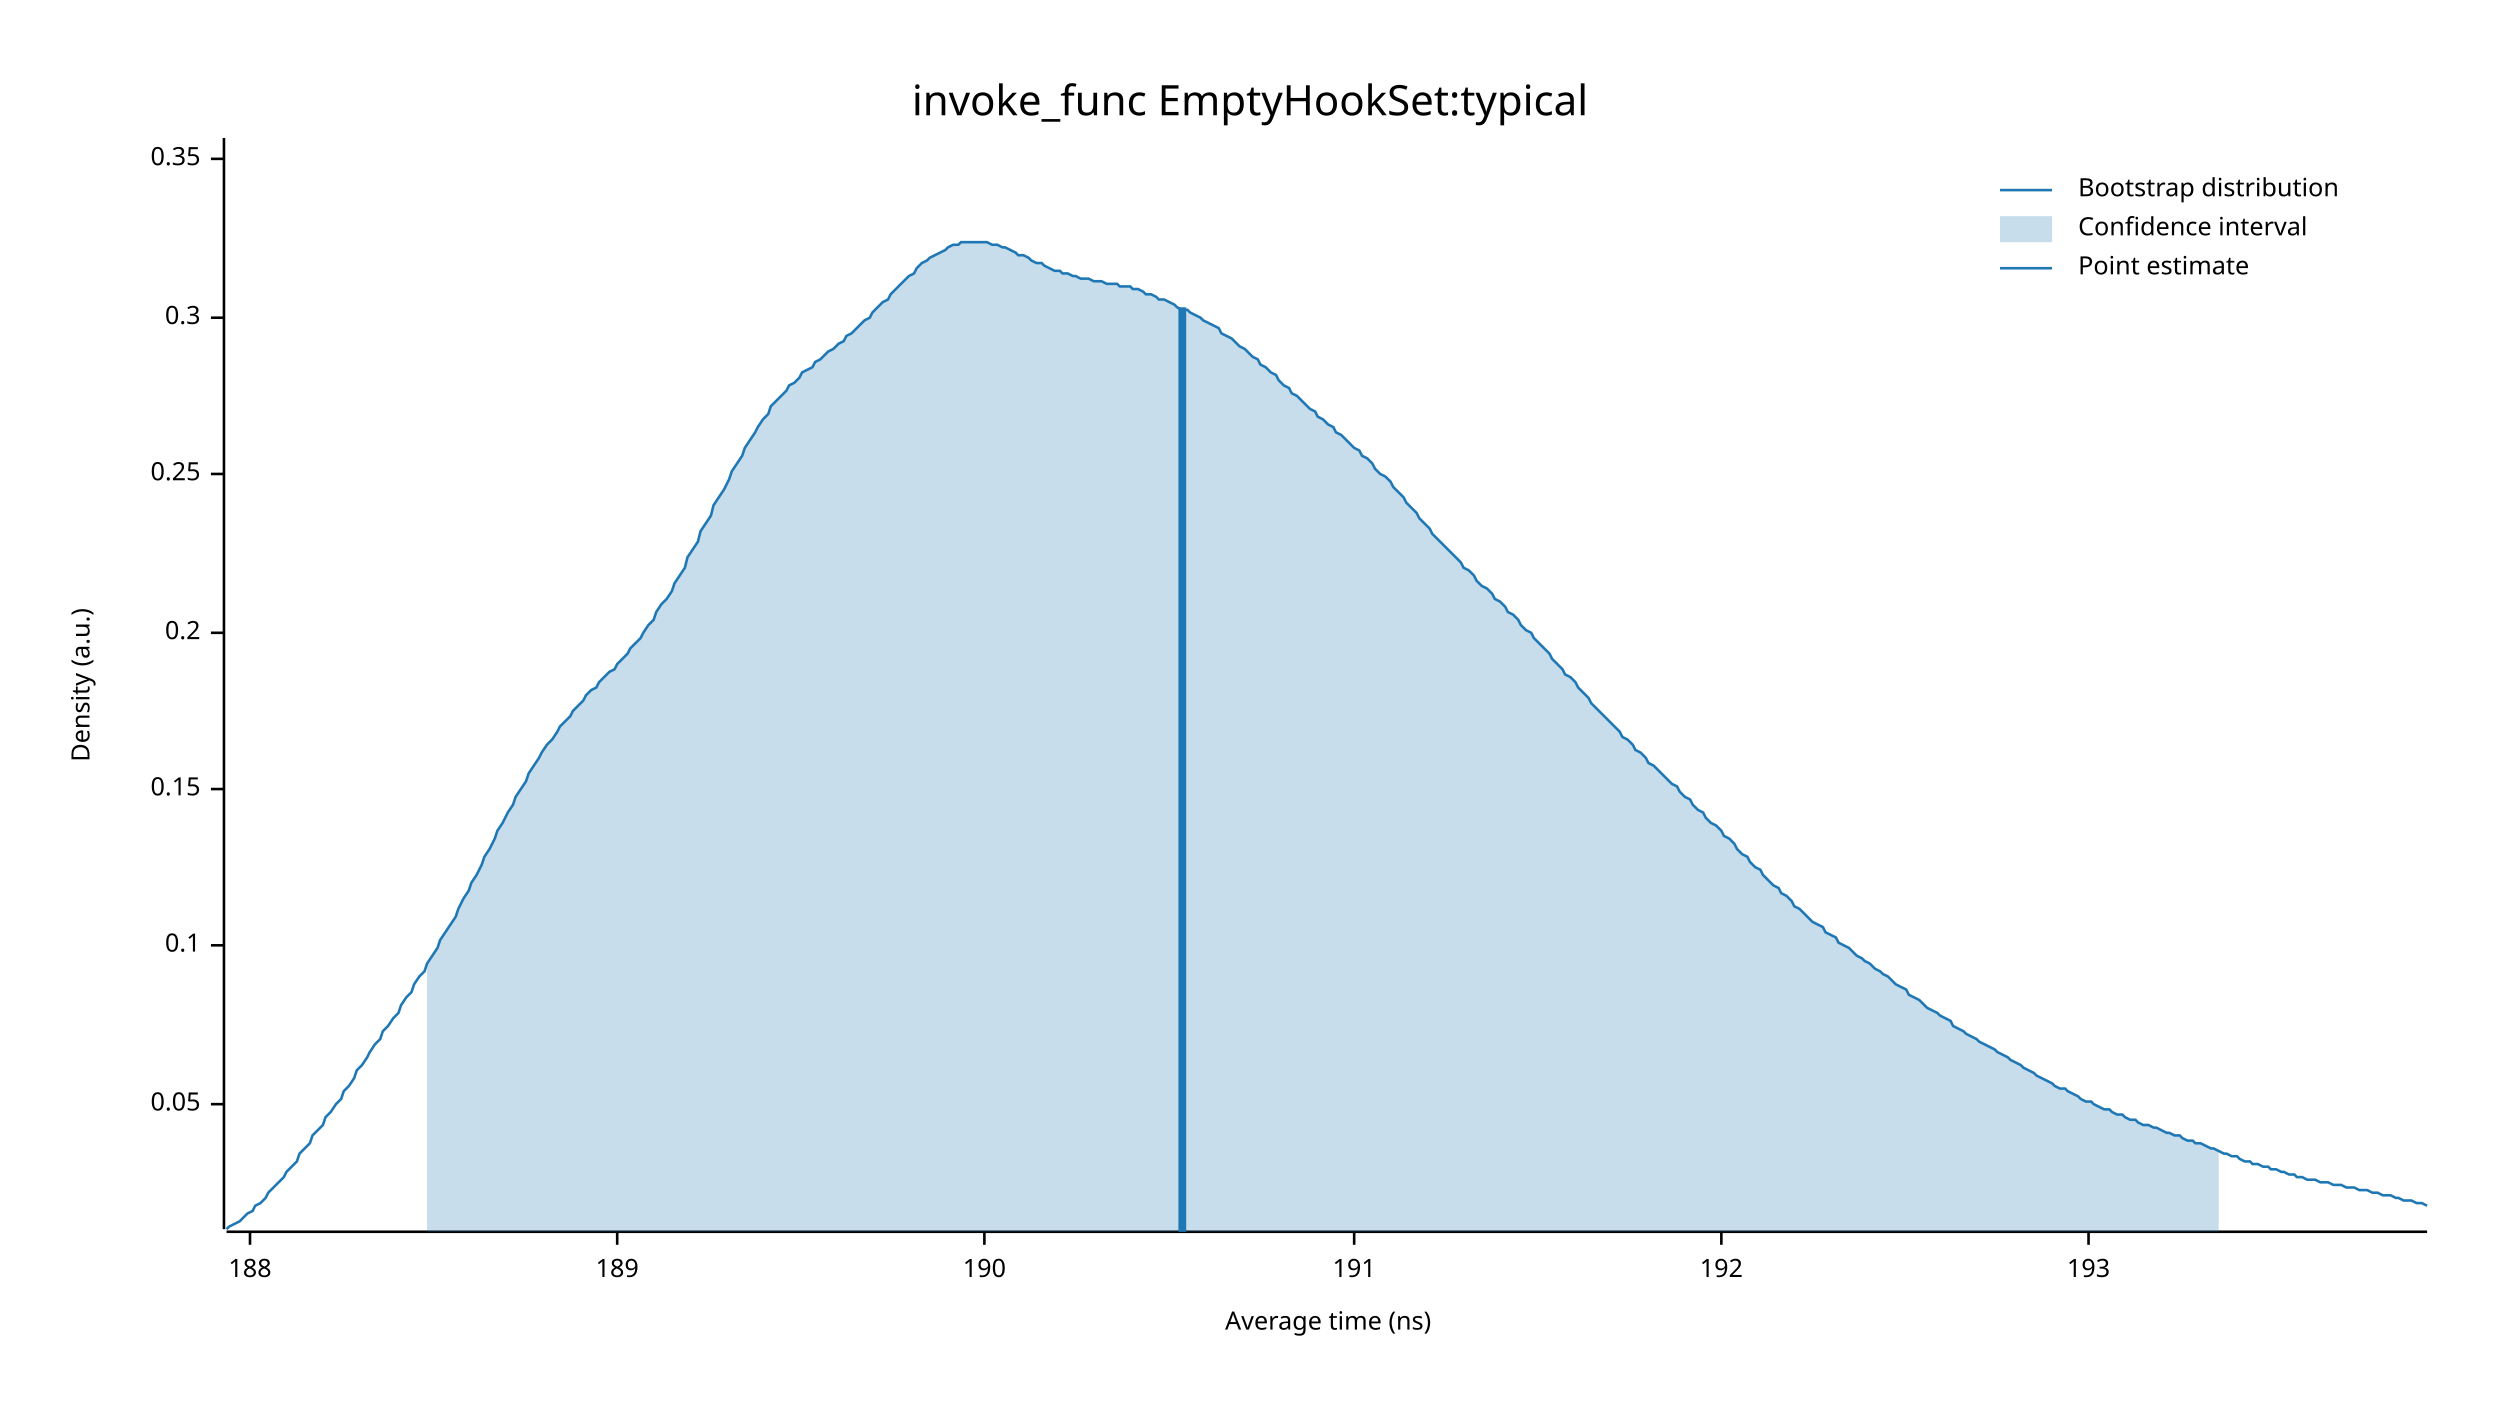
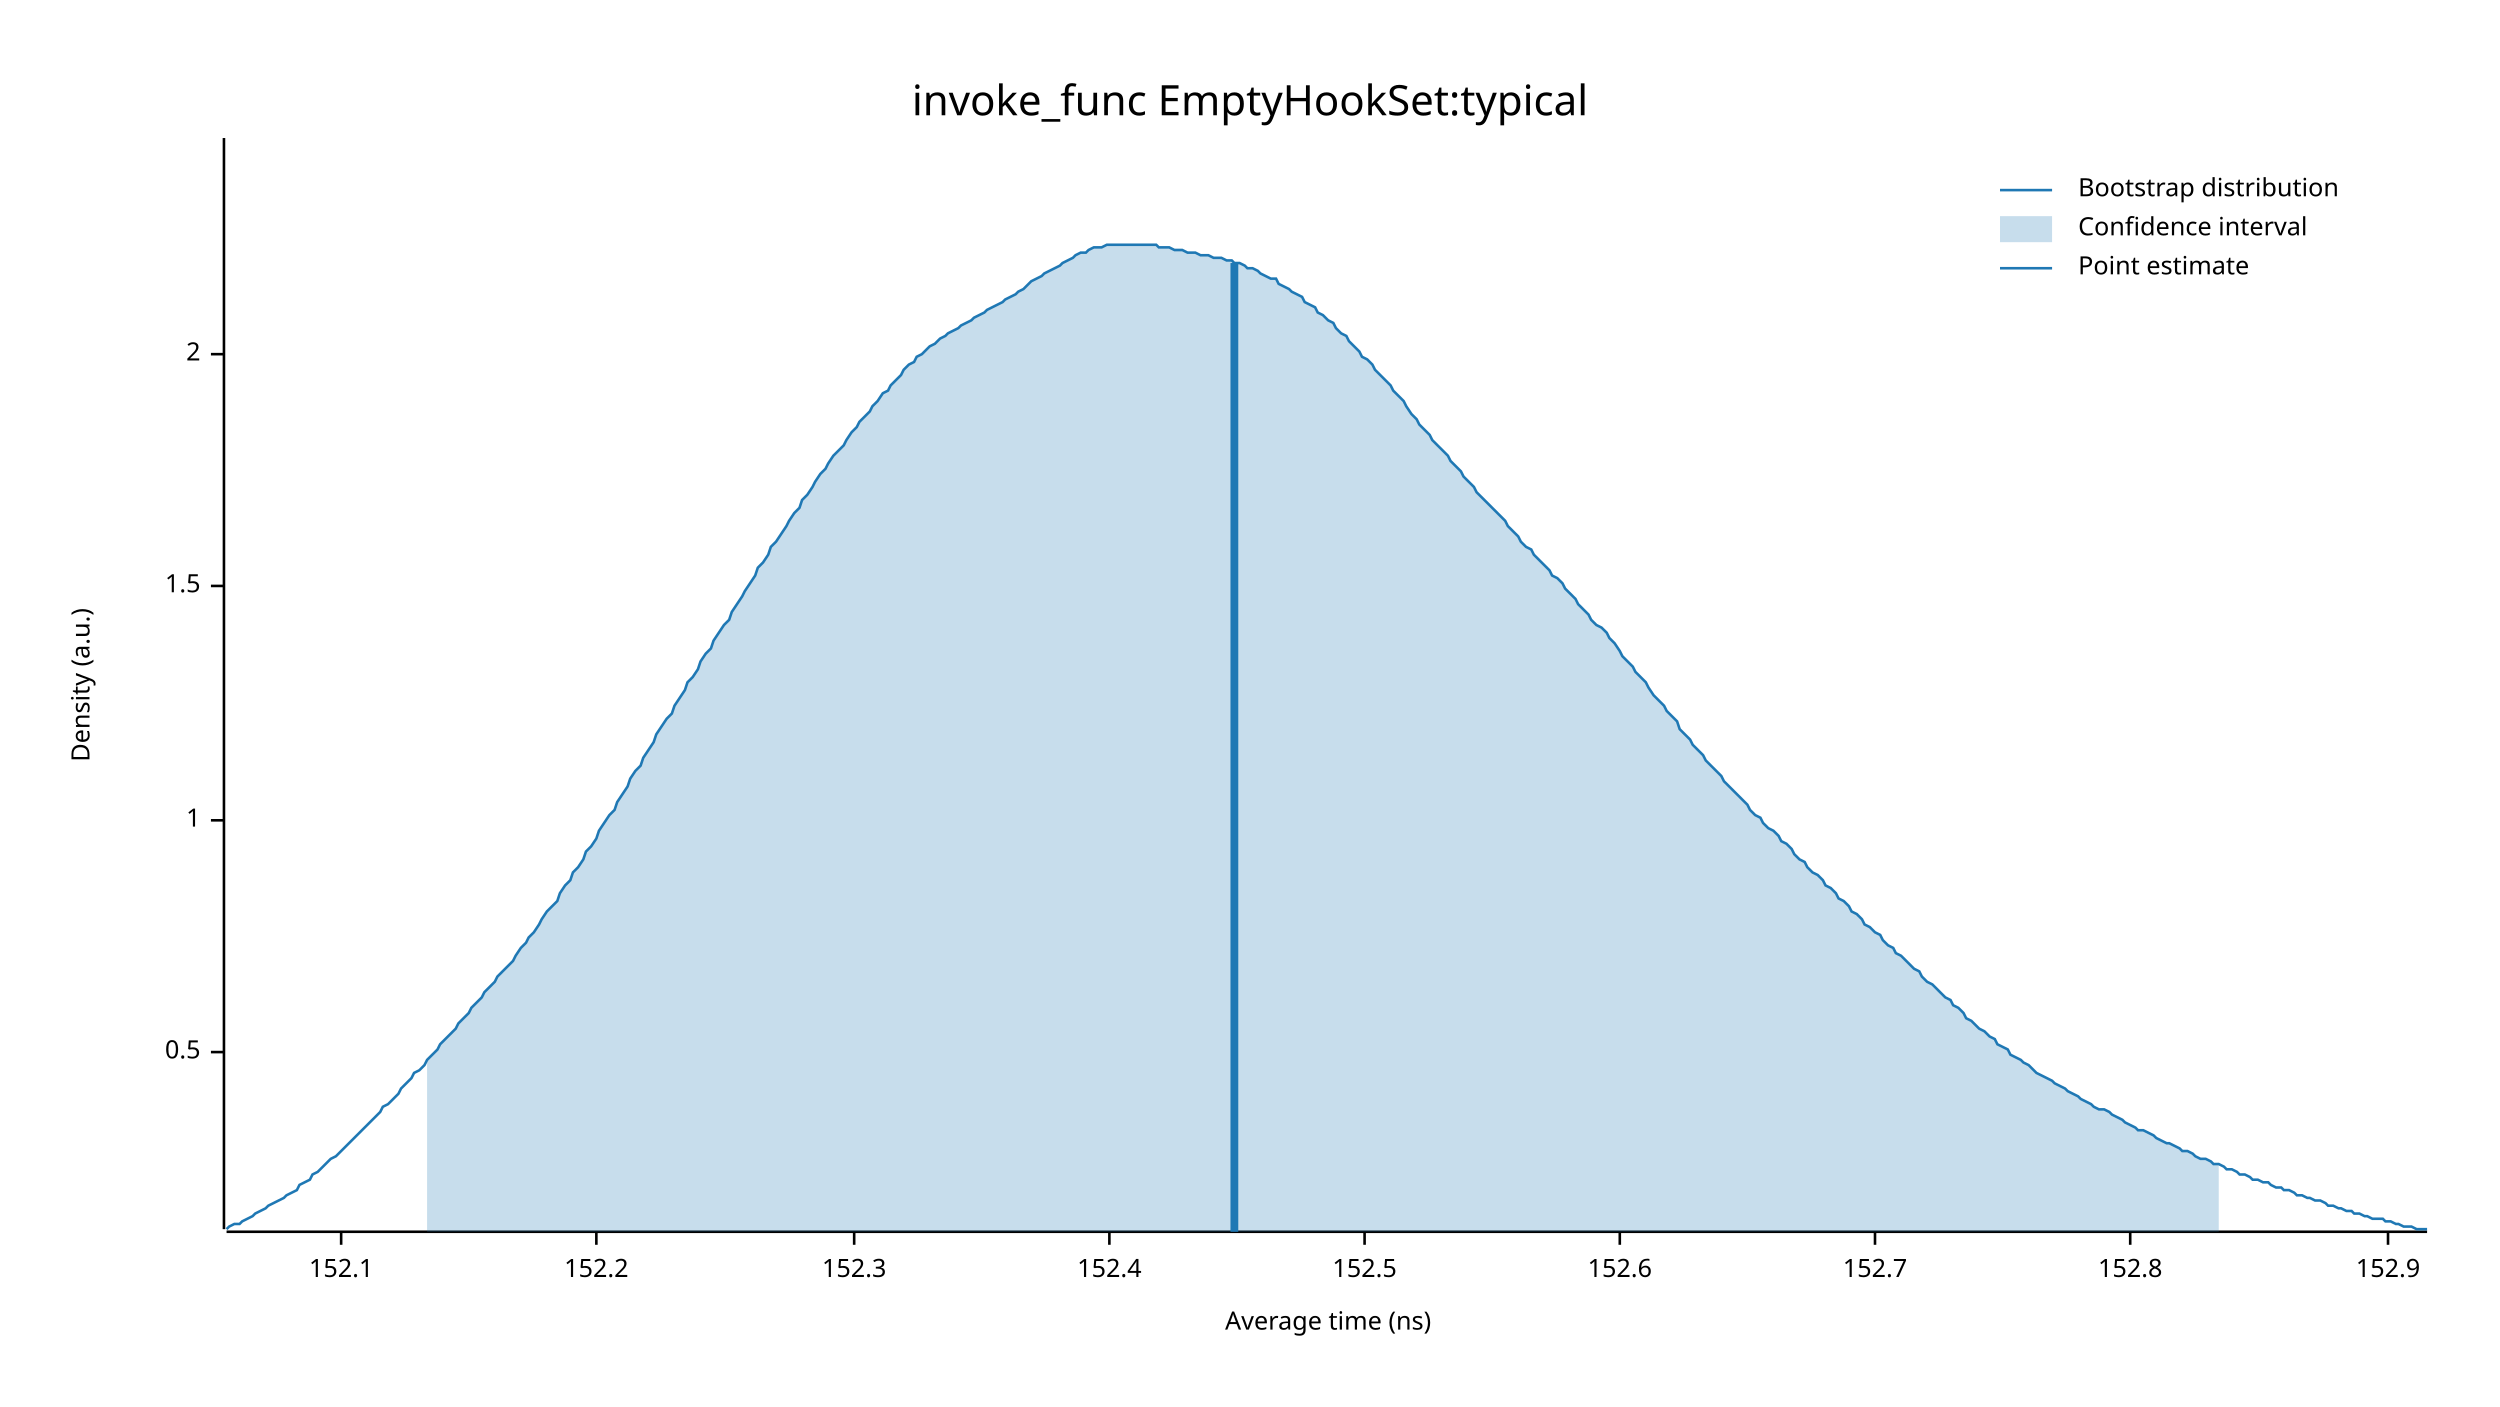
<svg xmlns="http://www.w3.org/2000/svg" width="960" height="540" viewBox="0 0 960 540">
  <text x="480" y="32" dy="0.76em" text-anchor="middle" font-family="sans-serif" font-size="16.129" opacity="1" fill="#000000">
invoke_func EmptyHookSet:typical
</text>
  <text x="27" y="263" dy="0.76em" text-anchor="middle" font-family="sans-serif" font-size="9.677" opacity="1" fill="#000000" transform="rotate(270, 27, 263)">
Density (a.u.)
</text>
  <text x="510" y="513" dy="-0.5ex" text-anchor="middle" font-family="sans-serif" font-size="9.677" opacity="1" fill="#000000">
Average time (ns)
</text>
  <polyline fill="none" opacity="1" stroke="#000000" stroke-width="1" points="86,53 86,472 " />
-   <text x="77" y="424" dy="0.5ex" text-anchor="end" font-family="sans-serif" font-size="9.677" opacity="1" fill="#000000">
- 0.05
+   <text x="77" y="404" dy="0.5ex" text-anchor="end" font-family="sans-serif" font-size="9.677" opacity="1" fill="#000000">
+ 0.5
</text>
-   <polyline fill="none" opacity="1" stroke="#000000" stroke-width="1" points="81,424 86,424 " />
-   <text x="77" y="363" dy="0.5ex" text-anchor="end" font-family="sans-serif" font-size="9.677" opacity="1" fill="#000000">
- 0.1
+   <polyline fill="none" opacity="1" stroke="#000000" stroke-width="1" points="81,404 86,404 " />
+   <text x="77" y="315" dy="0.5ex" text-anchor="end" font-family="sans-serif" font-size="9.677" opacity="1" fill="#000000">
+ 1
</text>
-   <polyline fill="none" opacity="1" stroke="#000000" stroke-width="1" points="81,363 86,363 " />
-   <text x="77" y="303" dy="0.5ex" text-anchor="end" font-family="sans-serif" font-size="9.677" opacity="1" fill="#000000">
- 0.15
+   <polyline fill="none" opacity="1" stroke="#000000" stroke-width="1" points="81,315 86,315 " />
+   <text x="77" y="225" dy="0.5ex" text-anchor="end" font-family="sans-serif" font-size="9.677" opacity="1" fill="#000000">
+ 1.5
</text>
-   <polyline fill="none" opacity="1" stroke="#000000" stroke-width="1" points="81,303 86,303 " />
-   <text x="77" y="243" dy="0.5ex" text-anchor="end" font-family="sans-serif" font-size="9.677" opacity="1" fill="#000000">
- 0.2
+   <polyline fill="none" opacity="1" stroke="#000000" stroke-width="1" points="81,225 86,225 " />
+   <text x="77" y="136" dy="0.5ex" text-anchor="end" font-family="sans-serif" font-size="9.677" opacity="1" fill="#000000">
+ 2
</text>
-   <polyline fill="none" opacity="1" stroke="#000000" stroke-width="1" points="81,243 86,243 " />
-   <text x="77" y="182" dy="0.5ex" text-anchor="end" font-family="sans-serif" font-size="9.677" opacity="1" fill="#000000">
- 0.25
+   <polyline fill="none" opacity="1" stroke="#000000" stroke-width="1" points="81,136 86,136 " />
+   <polyline fill="none" opacity="1" stroke="#000000" stroke-width="1" points="87,473 932,473 " />
+   <text x="131" y="483" dy="0.76em" text-anchor="middle" font-family="sans-serif" font-size="9.677" opacity="1" fill="#000000">
+ 152.1
</text>
-   <polyline fill="none" opacity="1" stroke="#000000" stroke-width="1" points="81,182 86,182 " />
-   <text x="77" y="122" dy="0.5ex" text-anchor="end" font-family="sans-serif" font-size="9.677" opacity="1" fill="#000000">
- 0.3
+   <polyline fill="none" opacity="1" stroke="#000000" stroke-width="1" points="131,473 131,478 " />
+   <text x="229" y="483" dy="0.76em" text-anchor="middle" font-family="sans-serif" font-size="9.677" opacity="1" fill="#000000">
+ 152.2
</text>
-   <polyline fill="none" opacity="1" stroke="#000000" stroke-width="1" points="81,122 86,122 " />
-   <text x="77" y="61" dy="0.5ex" text-anchor="end" font-family="sans-serif" font-size="9.677" opacity="1" fill="#000000">
- 0.35
+   <polyline fill="none" opacity="1" stroke="#000000" stroke-width="1" points="229,473 229,478 " />
+   <text x="328" y="483" dy="0.76em" text-anchor="middle" font-family="sans-serif" font-size="9.677" opacity="1" fill="#000000">
+ 152.3
</text>
-   <polyline fill="none" opacity="1" stroke="#000000" stroke-width="1" points="81,61 86,61 " />
-   <polyline fill="none" opacity="1" stroke="#000000" stroke-width="1" points="87,473 932,473 " />
-   <text x="96" y="483" dy="0.76em" text-anchor="middle" font-family="sans-serif" font-size="9.677" opacity="1" fill="#000000">
- 188
+   <polyline fill="none" opacity="1" stroke="#000000" stroke-width="1" points="328,473 328,478 " />
+   <text x="426" y="483" dy="0.76em" text-anchor="middle" font-family="sans-serif" font-size="9.677" opacity="1" fill="#000000">
+ 152.4
</text>
-   <polyline fill="none" opacity="1" stroke="#000000" stroke-width="1" points="96,473 96,478 " />
-   <text x="237" y="483" dy="0.76em" text-anchor="middle" font-family="sans-serif" font-size="9.677" opacity="1" fill="#000000">
- 189
+   <polyline fill="none" opacity="1" stroke="#000000" stroke-width="1" points="426,473 426,478 " />
+   <text x="524" y="483" dy="0.76em" text-anchor="middle" font-family="sans-serif" font-size="9.677" opacity="1" fill="#000000">
+ 152.5
</text>
-   <polyline fill="none" opacity="1" stroke="#000000" stroke-width="1" points="237,473 237,478 " />
-   <text x="378" y="483" dy="0.76em" text-anchor="middle" font-family="sans-serif" font-size="9.677" opacity="1" fill="#000000">
- 190
+   <polyline fill="none" opacity="1" stroke="#000000" stroke-width="1" points="524,473 524,478 " />
+   <text x="622" y="483" dy="0.76em" text-anchor="middle" font-family="sans-serif" font-size="9.677" opacity="1" fill="#000000">
+ 152.6
</text>
-   <polyline fill="none" opacity="1" stroke="#000000" stroke-width="1" points="378,473 378,478 " />
-   <text x="520" y="483" dy="0.76em" text-anchor="middle" font-family="sans-serif" font-size="9.677" opacity="1" fill="#000000">
- 191
+   <polyline fill="none" opacity="1" stroke="#000000" stroke-width="1" points="622,473 622,478 " />
+   <text x="720" y="483" dy="0.76em" text-anchor="middle" font-family="sans-serif" font-size="9.677" opacity="1" fill="#000000">
+ 152.7
</text>
-   <polyline fill="none" opacity="1" stroke="#000000" stroke-width="1" points="520,473 520,478 " />
-   <text x="661" y="483" dy="0.76em" text-anchor="middle" font-family="sans-serif" font-size="9.677" opacity="1" fill="#000000">
- 192
+   <polyline fill="none" opacity="1" stroke="#000000" stroke-width="1" points="720,473 720,478 " />
+   <text x="818" y="483" dy="0.76em" text-anchor="middle" font-family="sans-serif" font-size="9.677" opacity="1" fill="#000000">
+ 152.8
</text>
-   <polyline fill="none" opacity="1" stroke="#000000" stroke-width="1" points="661,473 661,478 " />
-   <text x="802" y="483" dy="0.76em" text-anchor="middle" font-family="sans-serif" font-size="9.677" opacity="1" fill="#000000">
- 193
+   <polyline fill="none" opacity="1" stroke="#000000" stroke-width="1" points="818,473 818,478 " />
+   <text x="917" y="483" dy="0.76em" text-anchor="middle" font-family="sans-serif" font-size="9.677" opacity="1" fill="#000000">
+ 152.9
</text>
-   <polyline fill="none" opacity="1" stroke="#000000" stroke-width="1" points="802,473 802,478 " />
-   <polyline fill="none" opacity="1" stroke="#1F78B4" stroke-width="1" points="87,472 88,471 90,470 92,469 93,468 95,466 97,465 98,463 100,462 102,460 103,458 105,456 107,454 109,452 110,450 112,448 114,446 115,443 117,441 119,439 120,436 122,434 124,432 125,429 127,427 129,424 131,422 132,419 134,417 136,414 137,411 139,409 141,406 142,404 144,401 146,399 147,396 149,394 151,391 153,389 154,386 156,383 158,381 159,378 161,375 163,373 164,370 166,367 168,364 169,361 171,358 173,355 175,352 176,349 178,345 180,342 181,339 183,336 185,332 186,329 188,326 190,322 191,319 193,316 195,312 197,309 198,306 200,303 202,300 203,297 205,294 207,291 208,289 210,286 212,284 214,281 215,279 217,277 219,275 220,273 222,271 224,269 225,267 227,265 229,264 230,262 232,260 234,258 236,257 237,255 239,253 241,251 242,249 244,247 246,245 247,243 249,240 251,238 252,235 254,232 256,230 258,227 259,224 261,221 263,218 264,214 266,211 268,208 269,204 271,201 273,198 274,194 276,191 278,188 280,184 281,181 283,178 285,175 286,172 288,169 290,166 291,164 293,161 295,159 296,156 298,154 300,152 302,150 303,148 305,147 307,145 308,143 310,142 312,141 313,139 315,138 317,136 318,135 320,134 322,132 324,131 325,129 327,128 329,126 330,125 332,123 334,122 335,120 337,118 339,116 341,115 342,113 344,111 346,109 347,108 349,106 351,105 352,103 354,101 356,100 357,99 359,98 361,97 363,96 364,95 366,94 368,94 369,93 371,93 373,93 374,93 376,93 378,93 379,93 381,94 383,94 385,95 386,95 388,96 390,97 391,98 393,98 395,99 396,100 398,101 400,101 401,102 403,103 405,104 407,104 408,105 410,105 412,106 413,106 415,107 417,107 418,107 420,108 422,108 423,108 425,109 427,109 429,109 430,110 432,110 434,110 435,111 437,111 439,112 440,113 442,113 444,114 445,115 447,115 449,116 451,117 452,118 454,119 456,119 457,120 459,121 461,122 462,123 464,124 466,125 468,126 469,128 471,129 473,130 474,131 476,133 478,134 479,135 481,137 483,138 484,140 486,141 488,143 490,144 491,146 493,148 495,149 496,151 498,152 500,154 501,155 503,157 505,158 506,160 508,161 510,163 512,164 513,166 515,167 517,169 518,170 520,172 522,173 523,175 525,176 527,178 528,180 530,182 532,183 534,185 535,187 537,189 539,191 540,193 542,195 544,197 545,199 547,201 549,203 550,205 552,207 554,209 556,211 557,212 559,214 561,216 562,218 564,219 566,221 567,223 569,225 571,226 573,228 574,230 576,231 578,233 579,235 581,236 583,238 584,240 586,242 588,243 589,245 591,247 593,249 595,251 596,253 598,255 600,257 601,259 603,260 605,262 606,264 608,266 610,268 611,270 613,272 615,274 617,276 618,277 620,279 622,281 623,283 625,284 627,286 628,288 630,289 632,291 633,293 635,294 637,296 639,298 640,299 642,301 644,302 645,304 647,306 649,307 650,309 652,311 654,312 655,314 657,316 659,317 661,319 662,321 664,322 666,324 667,326 669,328 671,329 672,331 674,333 676,334 677,336 679,338 681,340 683,341 684,343 686,344 688,346 689,348 691,349 693,351 694,352 696,354 698,355 700,356 701,358 703,359 705,360 706,362 708,363 710,364 711,365 713,367 715,368 716,369 718,370 720,372 722,373 723,374 725,375 727,377 728,378 730,379 732,380 733,382 735,383 737,384 738,385 740,387 742,388 744,389 745,390 747,391 749,392 750,394 752,395 754,396 755,397 757,398 759,399 760,400 762,401 764,402 766,403 767,404 769,405 771,406 772,407 774,408 776,409 777,410 779,411 781,412 782,413 784,414 786,415 788,416 789,417 791,418 793,418 794,419 796,420 798,421 799,422 801,423 803,423 804,424 806,425 808,426 810,426 811,427 813,428 815,428 816,429 818,430 820,430 821,431 823,432 825,432 827,433 828,433 830,434 832,435 833,435 835,436 837,436 838,437 840,438 842,438 843,439 845,439 847,440 849,441 850,441 852,442 854,443 855,443 857,444 859,444 860,445 862,446 864,446 865,447 867,447 869,448 871,448 872,449 874,449 876,450 877,450 879,451 881,451 882,452 884,452 886,453 887,453 889,453 891,454 893,454 894,454 896,455 898,455 899,455 901,456 903,456 904,456 906,457 908,457 909,457 911,458 913,458 915,459 916,459 918,459 920,460 921,460 923,461 925,461 926,461 928,462 930,462 932,463 " />
-   <polygon opacity="0.25" fill="#1F78B4" points="164,370 166,367 168,364 169,361 171,358 173,355 175,352 176,349 178,345 180,342 181,339 183,336 185,332 186,329 188,326 190,322 191,319 193,316 195,312 197,309 198,306 200,303 202,300 203,297 205,294 207,291 208,289 210,286 212,284 214,281 215,279 217,277 219,275 220,273 222,271 224,269 225,267 227,265 229,264 230,262 232,260 234,258 236,257 237,255 239,253 241,251 242,249 244,247 246,245 247,243 249,240 251,238 252,235 254,232 256,230 258,227 259,224 261,221 263,218 264,214 266,211 268,208 269,204 271,201 273,198 274,194 276,191 278,188 280,184 281,181 283,178 285,175 286,172 288,169 290,166 291,164 293,161 295,159 296,156 298,154 300,152 302,150 303,148 305,147 307,145 308,143 310,142 312,141 313,139 315,138 317,136 318,135 320,134 322,132 324,131 325,129 327,128 329,126 330,125 332,123 334,122 335,120 337,118 339,116 341,115 342,113 344,111 346,109 347,108 349,106 351,105 352,103 354,101 356,100 357,99 359,98 361,97 363,96 364,95 366,94 368,94 369,93 371,93 373,93 374,93 376,93 378,93 379,93 381,94 383,94 385,95 386,95 388,96 390,97 391,98 393,98 395,99 396,100 398,101 400,101 401,102 403,103 405,104 407,104 408,105 410,105 412,106 413,106 415,107 417,107 418,107 420,108 422,108 423,108 425,109 427,109 429,109 430,110 432,110 434,110 435,111 437,111 439,112 440,113 442,113 444,114 445,115 447,115 449,116 451,117 452,118 454,119 456,119 457,120 459,121 461,122 462,123 464,124 466,125 468,126 469,128 471,129 473,130 474,131 476,133 478,134 479,135 481,137 483,138 484,140 486,141 488,143 490,144 491,146 493,148 495,149 496,151 498,152 500,154 501,155 503,157 505,158 506,160 508,161 510,163 512,164 513,166 515,167 517,169 518,170 520,172 522,173 523,175 525,176 527,178 528,180 530,182 532,183 534,185 535,187 537,189 539,191 540,193 542,195 544,197 545,199 547,201 549,203 550,205 552,207 554,209 556,211 557,212 559,214 561,216 562,218 564,219 566,221 567,223 569,225 571,226 573,228 574,230 576,231 578,233 579,235 581,236 583,238 584,240 586,242 588,243 589,245 591,247 593,249 595,251 596,253 598,255 600,257 601,259 603,260 605,262 606,264 608,266 610,268 611,270 613,272 615,274 617,276 618,277 620,279 622,281 623,283 625,284 627,286 628,288 630,289 632,291 633,293 635,294 637,296 639,298 640,299 642,301 644,302 645,304 647,306 649,307 650,309 652,311 654,312 655,314 657,316 659,317 661,319 662,321 664,322 666,324 667,326 669,328 671,329 672,331 674,333 676,334 677,336 679,338 681,340 683,341 684,343 686,344 688,346 689,348 691,349 693,351 694,352 696,354 698,355 700,356 701,358 703,359 705,360 706,362 708,363 710,364 711,365 713,367 715,368 716,369 718,370 720,372 722,373 723,374 725,375 727,377 728,378 730,379 732,380 733,382 735,383 737,384 738,385 740,387 742,388 744,389 745,390 747,391 749,392 750,394 752,395 754,396 755,397 757,398 759,399 760,400 762,401 764,402 766,403 767,404 769,405 771,406 772,407 774,408 776,409 777,410 779,411 781,412 782,413 784,414 786,415 788,416 789,417 791,418 793,418 794,419 796,420 798,421 799,422 801,423 803,423 804,424 806,425 808,426 810,426 811,427 813,428 815,428 816,429 818,430 820,430 821,431 823,432 825,432 827,433 828,433 830,434 832,435 833,435 835,436 837,436 838,437 840,438 842,438 843,439 845,439 847,440 849,441 850,441 852,442 852,473 164,473 " />
-   <polyline fill="none" opacity="1" stroke="#1F78B4" stroke-width="3" points="454,473 454,118 " />
+   <polyline fill="none" opacity="1" stroke="#000000" stroke-width="1" points="917,473 917,478 " />
+   <polyline fill="none" opacity="1" stroke="#1F78B4" stroke-width="1" points="87,472 88,471 90,470 92,470 93,469 95,468 97,467 98,466 100,465 102,464 103,463 105,462 107,461 109,460 110,459 112,458 114,457 115,455 117,454 119,453 120,451 122,450 124,448 125,447 127,445 129,444 131,442 132,441 134,439 136,437 137,436 139,434 141,432 142,431 144,429 146,427 147,425 149,424 151,422 153,420 154,418 156,416 158,414 159,412 161,411 163,409 164,407 166,405 168,403 169,401 171,399 173,397 175,395 176,393 178,391 180,389 181,387 183,385 185,383 186,381 188,379 190,377 191,375 193,373 195,371 197,369 198,367 200,364 202,362 203,360 205,358 207,355 208,353 210,350 212,348 214,346 215,343 217,340 219,338 220,335 222,333 224,330 225,327 227,325 229,322 230,319 232,316 234,313 236,311 237,308 239,305 241,302 242,299 244,296 246,294 247,291 249,288 251,285 252,282 254,279 256,276 258,274 259,271 261,268 263,265 264,262 266,260 268,257 269,254 271,251 273,249 274,246 276,243 278,240 280,238 281,235 283,232 285,229 286,227 288,224 290,221 291,218 293,216 295,213 296,210 298,208 300,205 302,202 303,200 305,197 307,195 308,192 310,190 312,187 313,185 315,182 317,180 318,178 320,175 322,173 324,171 325,169 327,166 329,164 330,162 332,160 334,158 335,156 337,154 339,151 341,150 342,148 344,146 346,144 347,142 349,140 351,139 352,137 354,136 356,134 357,133 359,132 361,130 363,129 364,128 366,127 368,126 369,125 371,124 373,123 374,122 376,121 378,120 379,119 381,118 383,117 385,116 386,115 388,114 390,113 391,112 393,111 395,109 396,108 398,107 400,106 401,105 403,104 405,103 407,102 408,101 410,100 412,99 413,98 415,97 417,97 418,96 420,95 422,95 423,95 425,94 427,94 429,94 430,94 432,94 434,94 435,94 437,94 439,94 440,94 442,94 444,94 445,95 447,95 449,95 451,96 452,96 454,96 456,97 457,97 459,97 461,98 462,98 464,98 466,99 468,99 469,99 471,100 473,100 474,101 476,101 478,102 479,103 481,103 483,104 484,105 486,106 488,107 490,107 491,109 493,110 495,111 496,112 498,113 500,114 501,116 503,117 505,118 506,120 508,121 510,123 512,124 513,126 515,128 517,129 518,131 520,133 522,135 523,137 525,138 527,140 528,142 530,144 532,146 534,148 535,150 537,152 539,154 540,156 542,159 544,161 545,163 547,165 549,167 550,169 552,171 554,173 556,175 557,177 559,179 561,181 562,183 564,185 566,187 567,189 569,191 571,193 573,195 574,196 576,198 578,200 579,202 581,204 583,206 584,208 586,210 588,211 589,213 591,215 593,217 595,219 596,221 598,222 600,224 601,226 603,228 605,230 606,232 608,234 610,236 611,238 613,240 615,241 617,243 618,245 620,247 622,250 623,252 625,254 627,256 628,258 630,260 632,262 633,264 635,267 637,269 639,271 640,273 642,275 644,277 645,280 647,282 649,284 650,286 652,288 654,290 655,292 657,294 659,296 661,298 662,300 664,302 666,304 667,305 669,307 671,309 672,311 674,313 676,314 677,316 679,318 681,319 683,321 684,323 686,324 688,326 689,328 691,330 693,331 694,333 696,335 698,336 700,338 701,340 703,341 705,343 706,345 708,346 710,348 711,350 713,351 715,353 716,355 718,356 720,358 722,359 723,361 725,363 727,364 728,366 730,367 732,369 733,370 735,372 737,373 738,375 740,377 742,378 744,380 745,381 747,383 749,384 750,386 752,387 754,389 755,391 757,392 759,394 760,395 762,396 764,398 766,399 767,401 769,402 771,403 772,405 774,406 776,407 777,408 779,409 781,411 782,412 784,413 786,414 788,415 789,416 791,417 793,418 794,419 796,420 798,421 799,422 801,423 803,424 804,425 806,426 808,426 810,427 811,428 813,429 815,430 816,431 818,432 820,433 821,434 823,434 825,435 827,436 828,437 830,438 832,439 833,439 835,440 837,441 838,442 840,442 842,443 843,444 845,445 847,445 849,446 850,447 852,447 854,448 855,449 857,449 859,450 860,451 862,451 864,452 865,453 867,453 869,454 871,454 872,455 874,456 876,456 877,457 879,457 881,458 882,459 884,459 886,460 887,460 889,461 891,461 893,462 894,463 896,463 898,464 899,464 901,465 903,465 904,466 906,466 908,467 909,467 911,468 913,468 915,468 916,469 918,469 920,470 921,470 923,471 925,471 926,471 928,472 930,472 932,472 " />
+   <polygon opacity="0.25" fill="#1F78B4" points="164,407 166,405 168,403 169,401 171,399 173,397 175,395 176,393 178,391 180,389 181,387 183,385 185,383 186,381 188,379 190,377 191,375 193,373 195,371 197,369 198,367 200,364 202,362 203,360 205,358 207,355 208,353 210,350 212,348 214,346 215,343 217,340 219,338 220,335 222,333 224,330 225,327 227,325 229,322 230,319 232,316 234,313 236,311 237,308 239,305 241,302 242,299 244,296 246,294 247,291 249,288 251,285 252,282 254,279 256,276 258,274 259,271 261,268 263,265 264,262 266,260 268,257 269,254 271,251 273,249 274,246 276,243 278,240 280,238 281,235 283,232 285,229 286,227 288,224 290,221 291,218 293,216 295,213 296,210 298,208 300,205 302,202 303,200 305,197 307,195 308,192 310,190 312,187 313,185 315,182 317,180 318,178 320,175 322,173 324,171 325,169 327,166 329,164 330,162 332,160 334,158 335,156 337,154 339,151 341,150 342,148 344,146 346,144 347,142 349,140 351,139 352,137 354,136 356,134 357,133 359,132 361,130 363,129 364,128 366,127 368,126 369,125 371,124 373,123 374,122 376,121 378,120 379,119 381,118 383,117 385,116 386,115 388,114 390,113 391,112 393,111 395,109 396,108 398,107 400,106 401,105 403,104 405,103 407,102 408,101 410,100 412,99 413,98 415,97 417,97 418,96 420,95 422,95 423,95 425,94 427,94 429,94 430,94 432,94 434,94 435,94 437,94 439,94 440,94 442,94 444,94 445,95 447,95 449,95 451,96 452,96 454,96 456,97 457,97 459,97 461,98 462,98 464,98 466,99 468,99 469,99 471,100 473,100 474,101 476,101 478,102 479,103 481,103 483,104 484,105 486,106 488,107 490,107 491,109 493,110 495,111 496,112 498,113 500,114 501,116 503,117 505,118 506,120 508,121 510,123 512,124 513,126 515,128 517,129 518,131 520,133 522,135 523,137 525,138 527,140 528,142 530,144 532,146 534,148 535,150 537,152 539,154 540,156 542,159 544,161 545,163 547,165 549,167 550,169 552,171 554,173 556,175 557,177 559,179 561,181 562,183 564,185 566,187 567,189 569,191 571,193 573,195 574,196 576,198 578,200 579,202 581,204 583,206 584,208 586,210 588,211 589,213 591,215 593,217 595,219 596,221 598,222 600,224 601,226 603,228 605,230 606,232 608,234 610,236 611,238 613,240 615,241 617,243 618,245 620,247 622,250 623,252 625,254 627,256 628,258 630,260 632,262 633,264 635,267 637,269 639,271 640,273 642,275 644,277 645,280 647,282 649,284 650,286 652,288 654,290 655,292 657,294 659,296 661,298 662,300 664,302 666,304 667,305 669,307 671,309 672,311 674,313 676,314 677,316 679,318 681,319 683,321 684,323 686,324 688,326 689,328 691,330 693,331 694,333 696,335 698,336 700,338 701,340 703,341 705,343 706,345 708,346 710,348 711,350 713,351 715,353 716,355 718,356 720,358 722,359 723,361 725,363 727,364 728,366 730,367 732,369 733,370 735,372 737,373 738,375 740,377 742,378 744,380 745,381 747,383 749,384 750,386 752,387 754,389 755,391 757,392 759,394 760,395 762,396 764,398 766,399 767,401 769,402 771,403 772,405 774,406 776,407 777,408 779,409 781,411 782,412 784,413 786,414 788,415 789,416 791,417 793,418 794,419 796,420 798,421 799,422 801,423 803,424 804,425 806,426 808,426 810,427 811,428 813,429 815,430 816,431 818,432 820,433 821,434 823,434 825,435 827,436 828,437 830,438 832,439 833,439 835,440 837,441 838,442 840,442 842,443 843,444 845,445 847,445 849,446 850,447 852,447 852,473 164,473 " />
+   <polyline fill="none" opacity="1" stroke="#1F78B4" stroke-width="3" points="474,473 474,101 " />
  <text x="798" y="68" dy="0.76em" text-anchor="start" font-family="sans-serif" font-size="9.677" opacity="1" fill="#000000">
Bootstrap distribution
</text>
  <text x="798" y="83" dy="0.76em" text-anchor="start" font-family="sans-serif" font-size="9.677" opacity="1" fill="#000000">
Confidence interval
</text>
  <text x="798" y="98" dy="0.76em" text-anchor="start" font-family="sans-serif" font-size="9.677" opacity="1" fill="#000000">
Point estimate
</text>
  <polyline fill="none" opacity="1" stroke="#1F78B4" stroke-width="1" points="768,73 788,73 " />
  <rect x="768" y="83" width="20" height="10" opacity="0.25" fill="#1F78B4" stroke="none" />
  <polyline fill="none" opacity="1" stroke="#1F78B4" stroke-width="1" points="768,103 788,103 " />
</svg>
